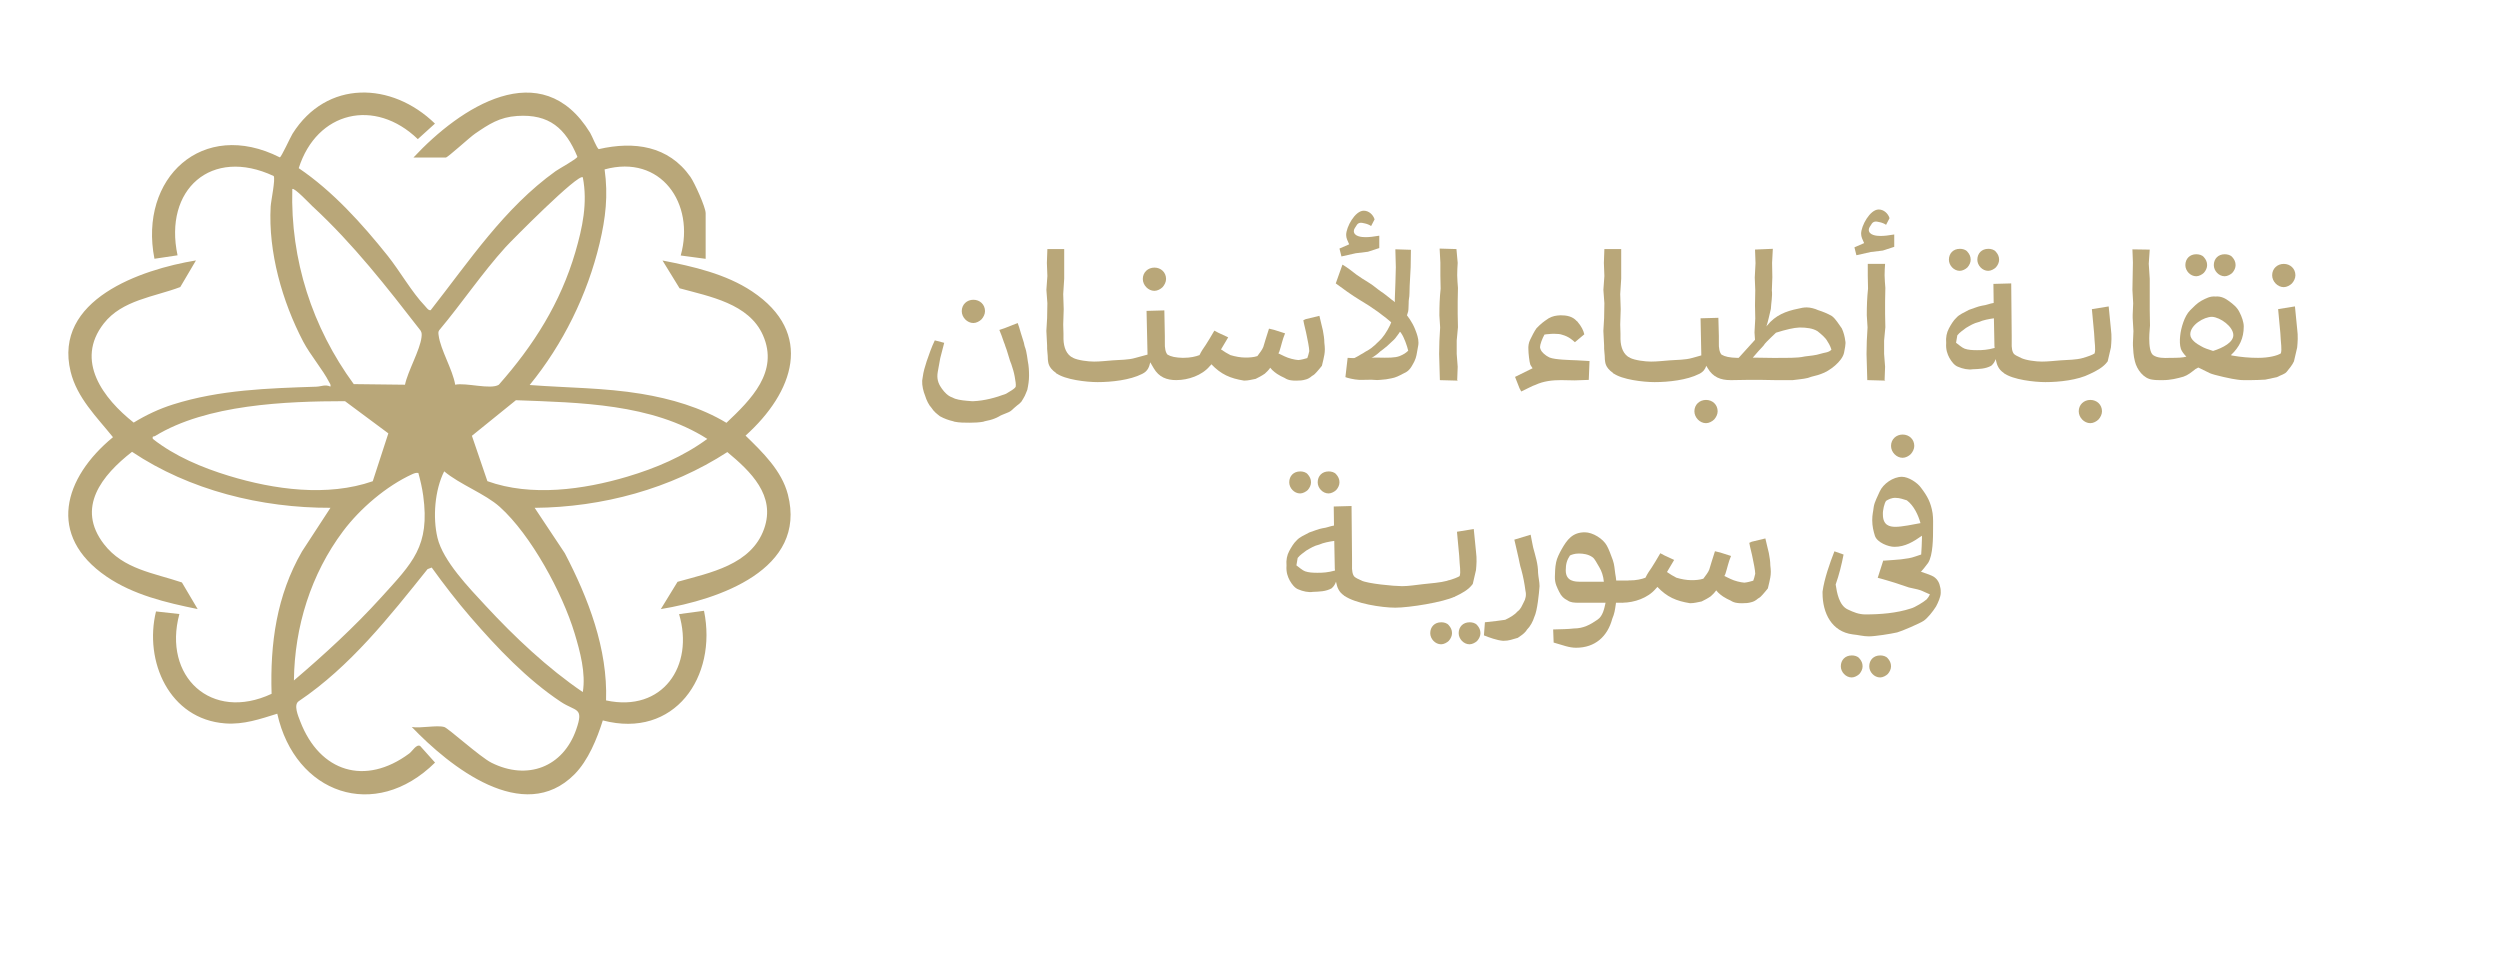
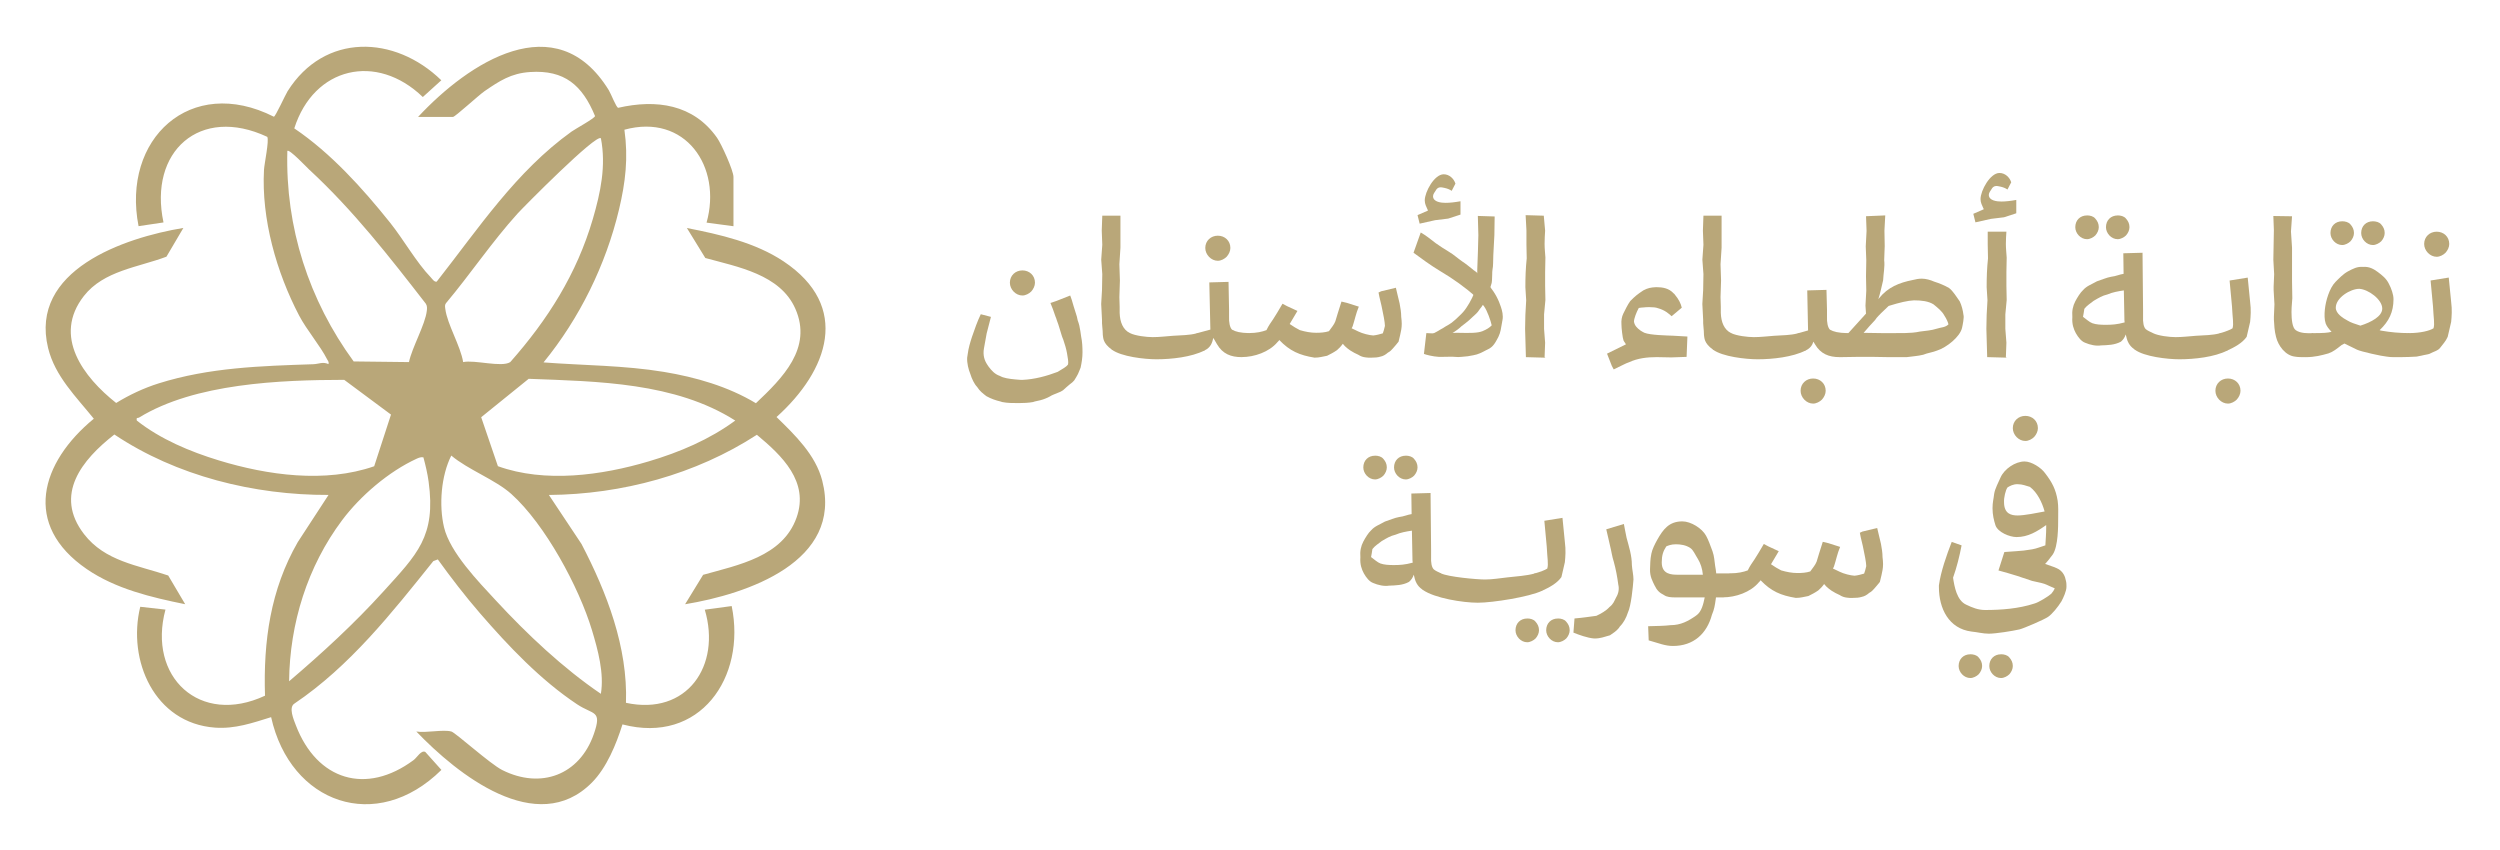
- <svg xmlns="http://www.w3.org/2000/svg" id="Layer_1" version="1.1" viewBox="0 0 863.42 332.86">
+ <svg xmlns="http://www.w3.org/2000/svg" id="Layer_1" version="1.1" viewBox="9 17 800 272">
  <defs>
    <style>
      .st0 {
        fill: #b9a779;
      }
    </style>
  </defs>
  <path class="st0" d="M153.41,251.07c1.38.39,12.44,10.41,16.32,12.35,12.37,6.2,24.73,1.57,29.28-11.48,2.73-7.81-.09-6.07-5.36-9.58-11.68-7.77-21.92-18.57-31.07-29.14-4.71-5.44-9.33-11.45-13.48-17.21l-1.44.55c-13.26,16.55-26.69,33.61-44.44,45.58-1.95,1.23-.25,5.12.48,7.02,6.73,17.49,22.44,22.37,37.66,11.06,1.1-.82,2.42-3.28,3.74-2.6l5.15,5.75c-20.79,20.55-48.34,10.75-54.49-16.88-5.94,1.84-11.56,3.82-17.97,3.35-19.35-1.42-28.11-21.51-23.91-38.67l8.07.9c-5.82,21.55,11.01,37.3,31.85,27.55-.55-17.39,1.73-33.93,10.49-49.15l9.84-15.09c-23.82.08-48.68-6.05-68.53-19.34-10.36,8.07-19.45,19.26-9.69,31.9,6.7,8.68,17.16,9.93,26.92,13.22l5.43,9.19c-10.86-2.2-22.25-4.91-31.48-11.23-20.73-14.19-14.8-34.11,2.24-48.13-5.64-7.01-12.42-13.58-14.63-22.63-6.06-24.88,24.24-35.28,43.29-38.42l-5.42,9.2c-9.02,3.41-20.09,4.47-26.42,12.58-10.09,12.91-.1,25.98,10.33,34.23,4.25-2.61,8.84-4.77,13.61-6.27,16.17-5.09,32.72-5.57,49.49-6.13,1.71-.06,3.05-.88,4.85-.03.19-.74-.18-1.02-.45-1.55-2.18-4.31-6.5-9.33-8.95-13.99-7.24-13.84-12.11-30.92-11.24-46.67.11-1.93,1.71-9.44,1.04-10.52-21.57-10.1-38.05,4.69-33.2,27.39l-7.98,1.19c-5.48-27.86,16.59-48.52,43.3-35.02.5-.03,3.68-7.03,4.39-8.16,11.79-18.74,34.29-17.99,49.19-3.5l-5.92,5.36c-14.82-14.3-34.89-9.62-41.13,10.03,11.7,7.9,21.85,19.16,30.68,30.2,4.24,5.3,8.39,12.69,12.96,17.43.49.51,1.14,1.59,1.93,1.42,13.35-16.99,25.38-35.28,43.17-48.03,1.22-.87,7.44-4.26,7.5-4.97-4.06-9.83-9.74-14.82-20.81-14.08-6.07.4-9.75,2.84-14.53,6.11-1.82,1.24-9.45,8.25-10.1,8.25h-11.18c16.1-17.31,44.2-35.9,61.02-8.55.71,1.15,2.33,5.43,3,5.64,12.19-2.8,24.09-1.17,31.65,9.6,1.38,1.96,5.25,10.46,5.25,12.52v15.77l-8.61-1.15c5.02-17.95-6.85-35.06-26.29-29.73,1.27,9,.35,16.8-1.72,25.51-4.23,17.77-12.64,34.84-24.16,48.95,12.8.98,25.81.93,38.54,3.04,10.22,1.7,20.54,4.67,29.42,10.02,8.48-8.03,18.2-17.61,12.61-30.26-4.85-10.97-18.45-13.36-28.8-16.21l-5.89-9.59c10.55,2.05,21.88,4.64,30.91,10.65,21.7,14.44,14.31,34.96-2.23,49.83,5.88,5.73,12.5,12.1,14.62,20.34,6.7,25.96-24,36.3-43.88,39.57l5.77-9.42c11.21-3.15,25.45-5.81,29.89-18.28,4.11-11.54-4.66-19.85-12.69-26.53-19.59,12.7-43.18,19.06-66.55,19.26l10.42,15.67c8.1,15.51,14.86,33.05,14.24,50.84,19.52,4.22,30.55-11.87,25.22-29.8l8.61-1.16c4.69,22.82-10.17,44.36-34.95,37.87-1.99,6.33-5.05,13.84-9.78,18.61-17.63,17.77-43.17-2.75-56.19-16.34,2.95.54,8.63-.73,11.18,0ZM157.21,132.87c3.69-.8,12.25,1.78,15.06.01,12.03-13.6,21.3-28.24,26.44-45.82,2.47-8.47,4.28-16.97,2.58-25.8-1.36-1.69-24.88,22.1-26.67,24.08-8.2,9.06-15.08,19.35-22.93,28.71-.43.59-.27,1.17-.19,1.82.61,4.88,4.87,11.83,5.71,17ZM108.04,71.37c-.74-.69-6.48-6.78-7.09-6.08-.66,24.47,6.88,47.76,21.22,67.37l17.7.21c.98-4.7,5.21-12,5.71-16.42.09-.82.15-1.54-.32-2.27-11.74-15.13-23.13-29.77-37.2-42.81ZM134.12,149.67l-14.97-11.12c-20.45.03-47.78,1.1-65.63,12.06-.44.27-.98-.19-.74.97,7.58,5.98,17.04,9.94,26.25,12.75,15.6,4.76,34.04,7.33,49.71,1.87l5.38-16.53ZM178.18,138.22l-15.2,12.29,5.35,15.67c15.08,5.44,33.22,2.94,48.3-1.55,9.82-2.92,19.38-6.97,27.65-13.05-19.23-12.22-43.93-12.52-66.1-13.36ZM201.28,239.03c1.08-6.56-.92-13.97-2.85-20.37-4.19-13.85-15-33.87-25.8-43.58-5.08-4.57-13.85-7.76-19.22-12.3-3.25,6.46-4,15.88-2.32,22.95,1.9,8.02,10.98,17.37,16.65,23.49,9.96,10.76,21.44,21.59,33.55,29.81ZM144.5,163.35c-.77-.15-1.44.11-2.13.42-8.95,4.1-18.02,11.86-23.89,19.69-11.09,14.8-16.77,33.03-16.97,51.55,10.5-8.95,20.83-18.42,30.11-28.66,10.86-11.99,16.93-17.65,14.54-35.2-.36-2.63-.98-5.25-1.67-7.8Z" />
  <g>
    <path class="st0" d="M346.94,113.35l4.53-1.79c.26.6.68,1.96,1.11,3.5.26.94.68,2.05,1.02,3.25.09.43.17.77.26,1.2.43,1.11.68,2.22.85,3.42l.26,1.79c.34,1.62.43,3.33.43,5.04s-.26,3.25-.6,4.87c-.26.77-.6,1.37-.85,2.05-.34.6-.68,1.28-1.2,2.05-.34.43-.85.85-1.45,1.28-.68.6-1.45,1.2-2.14,1.88-.51.34-1.02.6-1.54.77-.94.43-1.88.68-2.65,1.2-.51.26-.94.51-1.45.68-1.02.43-2.14.68-3.42.94-.17.09-.34.09-.51.17-1.37.26-3.16.34-4.61.34-1.88,0-3.59,0-5.3-.34-.17-.09-.34-.09-.51-.17-1.45-.34-2.99-.85-4.53-1.71-1.2-.94-2.05-1.54-2.99-2.99-.85-.85-1.71-2.65-2.14-4.1-.6-1.45-1.11-3.5-1.02-5.21.09-.43.09-.77.17-1.11.26-2.05.77-3.67,1.37-5.55.85-2.48,1.71-4.95,2.82-7.26l3.25.85-1.37,5.3-.85,4.7c-.43,2.31.17,4.01,1.11,5.38l.34.51c.94,1.28,2.05,2.48,3.59,2.99.26.17.6.26.94.43,1.54.51,3.5.68,5.81.85h.51c3.84-.17,7.69-1.2,11.27-2.56,1.71-1.11,2.65-1.45,3.33-2.39.17-.85-.09-2.05-.34-3.59-.26-1.45-.68-2.82-1.2-4.36-.17-.34-.26-.68-.43-1.11-.6-1.79-.94-3.33-1.62-5.04-.09-.43-.26-.77-.43-1.2-.51-1.54-1.2-3.42-1.62-4.36l1.79-.6ZM336.18,103.53c2.22,0,4.01,1.62,4.01,3.93,0,1.03-.51,2.05-1.2,2.82-.68.68-1.79,1.28-2.82,1.28-2.14,0-4.01-1.96-4.01-4.1,0-2.31,1.79-3.93,4.01-3.93Z" />
    <path class="st0" d="M364.8,128.89c-2.99-2.14-2.73-3.84-2.9-4.7,0-1.79-.34-3.33-.26-4.87l-.26-5.04.26-4.44.09-5.12-.34-4.61.34-4.78-.17-4.53.17-4.78h5.81v10.25l-.34,5.3.17,5.21-.17,5.3.09,3.08v1.96c.09,2.9,1.02,5.38,3.33,6.49v5.3h-5.81Z" />
    <path class="st0" d="M364.8,123.6h5.81c1.71.85,5.21,1.28,7.26,1.28s4.27-.26,6.49-.43c2.65-.17,5.3-.17,7.52-.77h2.56v5.47c-4.19,2.13-10.59,2.82-15.37,2.82-3.84,0-11.27-.85-14.26-3.07v-5.3Z" />
    <path class="st0" d="M396.32,122.49l-.34-15.12,6.15-.17.17,8.88v2.14c-.09,1.96.26,3.59.94,4.27,1.2.68,2.65,1.03,5.47,1.11v5.89l-2.39,1.79c-3.42,0-6.06-1.03-7.86-4.1-.43-.68-.77-1.37-1.2-2.05-.34,1.45-.77,3.07-2.82,4.01h-2.56v-5.47c.68-.17,2.73-.77,4.44-1.2ZM398.71,92.42c2.22,0,4.01,1.62,4.01,3.93,0,1.02-.51,2.05-1.2,2.82-.68.68-1.79,1.28-2.82,1.28-2.13,0-4.01-1.96-4.01-4.1,0-2.31,1.79-3.93,4.01-3.93Z" />
    <path class="st0" d="M451.07,110.19l4.61-1.11c.34,1.71.85,3.33,1.2,5.04.26,1.37.51,2.9.51,4.27.09.77.17,1.54.17,2.22,0,1.37-.26,2.48-.51,3.59-.17.77-.34,1.45-.51,2.14-.68.77-1.2,1.54-1.79,2.13-.43.51-.94,1.03-1.62,1.37-.77.68-1.54,1.11-2.39,1.28-.85.26-1.79.34-3.08.34-.51,0-1.11,0-1.62-.09-.85-.09-1.62-.34-2.39-.85-.85-.34-1.71-.85-2.56-1.37-.6-.43-1.2-.85-1.71-1.37-.26-.26-.43-.51-.68-.77-.6.85-1.28,1.54-1.88,2.05-1.11.77-2.14,1.28-3.16,1.79-1.45.26-2.48.6-4.01.6-4.78-.77-7.94-2.14-11.27-5.64-.17.26-.43.51-.6.68-2.65,3.16-7.43,4.78-11.45,4.78v-6.49l2.39-1.2c2.39,0,4.19-.43,5.55-.94.68-1.45,1.45-2.48,2.14-3.5.85-1.37,1.79-2.82,2.99-4.95l1.45.77,3.33,1.54c-.94,1.54-1.71,2.9-2.48,4.18,1.11.77,2.22,1.45,3.25,1.96,1.71.51,3.5.85,5.21.85,1.37,0,2.82-.09,4.1-.51.85-1.2,1.62-2.05,2.05-3.16.51-1.62.94-3.25,1.96-6.32l1.79.43,3.76,1.2c-.94,2.22-1.28,4.18-1.96,6.24-.09.17-.17.43-.34.68.77.34,1.45.68,2.13,1.02,1.37.68,3.5,1.2,4.78,1.28,1.02-.09,2.22-.43,3.07-.68.17-.51.51-1.45.68-2.39,0-1.11-.6-4.1-.85-5.21-.26-1.54-.94-3.84-1.2-5.47l.94-.43Z" />
    <path class="st0" d="M489.69,120.01c-.43,2.22-.43,3.16-1.2,4.78-.34.6-.6,1.2-.94,1.71-.51.85-1.11,1.54-1.96,2.05l-1.02.51c-1.28.68-2.56,1.37-4.1,1.62-1.11.26-2.39.43-3.76.51-.68.09-1.45.09-2.31,0-.6-.09-2.14,0-3.59,0h-1.45c-1.79-.09-4.1-.68-4.7-.94l.77-6.66c1.62.09,3.33.17,4.95.17,1.54,0,3.07-.26,4.53-.26h.68c4.01.09,6.15.09,7.77-.51,1.45-.6,2.22-1.11,2.99-1.88-.34-1.54-1.45-4.7-2.39-5.98-.09-.17-.17-.34-.34-.43-.51-.51-.94-1.28-1.45-1.88l-.51-.51c-3.76-3.33-7.69-6.15-12.04-8.71-2.82-1.71-5.64-3.76-8.29-5.72l2.31-6.49c1.62.94,3.16,2.14,4.78,3.42,1.37.94,2.73,1.88,4.19,2.73,1.62.94,2.73,2.05,4.36,3.16,1.2.77,2.05,1.54,3.07,2.31.34.34.77.6,1.11.85.6.51,1.37,1.11,2.05,1.79.43.51.94,1.03,1.28,1.45,1.79,2.13,3.25,4.1,4.27,6.66.17.43.34.85.51,1.37.43,1.28.85,2.82.51,4.44,0,.17-.09.26-.09.43ZM471.24,77.13c-.51-.09-1.02-.26-1.54-.17-.6.09-1.02.51-1.28,1.03-.26.43-.85,1.11-.85,1.79,0,1.88,2.65,2.13,4.01,2.13,1.28,0,2.9-.17,4.78-.51v4.27l-3.93,1.28-4.19.51-4.95,1.11-.68-2.73,3.33-1.45c0-.17-.09-.26-.17-.43-.34-.77-.85-1.71-.85-2.82,0-2.73,3.07-8.37,6.06-8.37,1.79,0,3.25,1.37,3.76,2.99l-1.2,2.31c-.6-.43-1.45-.77-2.31-.94Z" />
    <path class="st0" d="M482.08,92.42l-.17-6.32,5.38.17-.09,5.98-.34,6.41c-.09,1.88,0,3.42-.26,4.61-.09.51-.09,1.02-.09,1.45-.09,1.11,0,1.88-.17,2.82-.34,1.37-1.02,2.73-1.37,4.01-.43,1.54-.85,2.14-1.96,3.76-.17.17-.6.77-.77,1.03-.51.77-1.11,1.28-2.05,2.13-.26.26-.68.6-1.11,1.03-.77.68-1.71,1.37-2.39,1.88-1.37,1.37-3.67,2.73-5.38,3.59-.43.17-1.45.6-3.07,1.37-.43.17-1.54.68-2.65,1.28v-2.99c1.54-.6,3.07-1.37,4.27-2.14.68-.34,1.2-.68,1.71-1.02.68-.34,1.45-.85,1.96-1.2,1.02-.77,1.79-1.54,2.22-1.96.6-.51,1.11-1.11,1.45-1.45,1.28-1.45,2.9-4.27,3.5-6.06.17-.68.43-1.96.6-3.33.43-2.05.43-2.13.43-4.36.09-1.37.34-9.82.34-10.68Z" />
    <path class="st0" d="M503.53,131.46l-6.24-.17-.26-9.05.09-4.44.26-4.7-.26-4.19c0-3.16.09-6.06.43-9.22l-.09-4.44v-4.53l-.26-4.87,5.81.17.43,4.78c-.09,1.37-.17,2.82-.17,4.27s.17,2.9.26,4.36l-.09,4.7v4.27l.09,4.61-.43,4.61v4.61l.34,4.44-.17,4.61.26.17Z" />
    <path class="st0" d="M548.97,124.71l-.26,6.49-4.87.17-4.7-.09c-2.99,0-6.06.34-8.8,1.62-1.11.34-2.56,1.2-4.95,2.31l-.6-1.11-1.54-3.93,6.06-2.99-.51-.77c-.09-.17-.17-.34-.26-.43-.34-.85-.68-4.1-.68-5.21-.09-1.2.09-2.39.6-3.42.68-1.37,1.37-2.82,2.22-4.01,1.62-1.62,2.14-2.05,4.19-3.42,1.45-.77,2.39-.94,4.1-1.03,2.05,0,4.1.34,5.55,1.96.17.09.34.26.43.43,1.2,1.45,1.88,2.73,2.22,4.18l-3.25,2.73c-.85-.77-2.14-1.96-4.36-2.56-.68-.26-1.54-.34-2.56-.34h-.6c-.34,0-.85,0-1.45.09-.51,0-1.02.09-1.54.17-.77,1.37-1.54,3.42-1.54,4.36.17,1.2.94,2.05,2.14,2.9.34.26.77.43,1.2.68,1.96.77,7.09.85,9.23.94l4.53.26Z" />
    <path class="st0" d="M557.17,128.89c-2.99-2.14-2.73-3.84-2.9-4.7,0-1.79-.34-3.33-.26-4.87l-.26-5.04.26-4.44.09-5.12-.34-4.61.34-4.78-.17-4.53.17-4.78h5.81v10.25l-.34,5.3.17,5.21-.17,5.3.09,3.08v1.96c.09,2.9,1.02,5.38,3.33,6.49v5.3h-5.81Z" />
    <path class="st0" d="M557.17,123.6h5.81c1.71.85,5.21,1.28,7.26,1.28s4.27-.26,6.49-.43c2.65-.17,5.3-.17,7.52-.77h2.56v5.47c-4.19,2.13-10.59,2.82-15.37,2.82-3.84,0-11.27-.85-14.26-3.07v-5.3Z" />
    <path class="st0" d="M587.58,122.74l-.26-12.81,6.15-.17.17,6.32v2.14c-.09,1.96.26,3.59.94,4.27,1.2.68,2.65,1.03,5.47,1.11v5.89l-2.39,1.79c-3.42,0-6.06-1.03-7.86-4.1-.17-.26-.34-.51-.51-.85-.34,1.11-1.02,2.13-2.48,2.82h-2.56v-5.47c.51-.17,1.96-.51,3.33-.94ZM589.21,138.12c2.22,0,4.01,1.62,4.01,3.93,0,1.03-.51,2.05-1.2,2.82-.68.68-1.79,1.28-2.82,1.28-2.13,0-4.01-1.96-4.01-4.1,0-2.31,1.79-3.93,4.01-3.93Z" />
    <path class="st0" d="M597.66,124.96l2.39-1.37h.43l5.64-6.23-.17-2.56.26-4.78-.09-4.61.09-5.13-.17-4.44.26-4.95-.17-4.7,6.15-.26-.26,4.87.09,4.95c0,.6-.17,3.67-.17,4.53.26,1.96-.26,4.44-.34,6.41-.51,2.05-.94,4.27-1.54,6.06.09-.09.17-.26.26-.34,2.82-3.5,6.41-4.95,10.76-5.81.94-.26,1.96-.43,2.9-.43,1.28,0,2.82.43,3.93.94,1.62.51,3.33,1.2,4.78,2.05,1.28.94,2.48,2.99,3.42,4.27.6,1.28,1.02,2.82,1.2,4.36.26.68-.26,3.25-.43,4.01-.6,2.99-5.04,6.41-7.94,7.35-1.45.6-3.07.77-4.53,1.37-1.71.43-3.59.51-5.3.77h-5.47l-5.21-.09h-5.13l-5.64.09v-6.32ZM610.13,118.05c-.43.43-.77.85-1.11,1.37-1.11,1.2-2.48,2.65-3.67,4.1h.77l5.98.09h1.79c3.07-.09,6.41.17,9.48-.51,1.96-.26,3.59-.34,5.47-.94,1.28-.43,2.65-.34,3.67-1.37-.09-.43-.51-1.62-1.37-2.9-.68-1.28-2.05-2.39-3.42-3.5-1.62-1.02-3.84-1.28-6.24-1.28-2.05.09-4.53.68-8.11,1.79-1.02,1.03-2.22,2.05-3.25,3.16Z" />
    <path class="st0" d="M649.09,76.71c-.51-.09-1.02-.26-1.54-.17-.6.09-1.02.51-1.28,1.02-.26.43-.85,1.11-.85,1.79,0,1.88,2.65,2.14,4.01,2.14,1.28,0,2.9-.17,4.78-.51v4.27l-3.93,1.28-4.19.51-4.95,1.11-.68-2.73,3.33-1.45c0-.17-.09-.26-.17-.43-.34-.77-.85-1.71-.85-2.82,0-2.73,3.07-8.37,6.06-8.37,1.79,0,3.25,1.37,3.76,2.99l-1.2,2.31c-.6-.43-1.45-.77-2.31-.94ZM651.05,91.14c-.09,1.28-.17,2.56-.17,3.93,0,1.45.17,2.9.26,4.36l-.09,4.7v4.27l.09,4.61-.43,4.61v4.61l.34,4.44-.17,4.61.26.17-6.24-.17-.26-9.05.09-4.44.26-4.7-.26-4.19c0-3.16.09-6.06.43-9.22l-.09-4.44v-4.1h5.98Z" />
    <path class="st0" d="M692.14,128.89c-1.2-.85-1.54-1.37-1.96-2.05-.6-1.03-.68-1.88-.94-2.82-.34,1.02-.85,1.71-1.54,2.31-2.05,1.11-4.27,1.11-6.41,1.2-1.45.26-3.5-.17-5.04-.85-1.2-.43-2.22-1.71-2.99-3.08-.68-1.28-1.28-2.82-1.11-5.13-.17-1.96.17-3.59.94-5.04.68-1.28,1.62-2.82,2.48-3.59,1.2-1.37,2.65-1.79,4.44-2.82,1.62-.51,3.07-1.2,4.53-1.45,1.54-.17,2.73-.77,4.01-.94l-.09-6.58,6.15-.17.17,18.19v2.14c-.09,1.96.17,3.42.85,4.1.6.51,1.28.77,2.31,1.28v5.3h-5.81ZM676.85,85.93c.94,0,2.05.26,2.65,1.03.68.77,1.11,1.62,1.11,2.73,0,.94-.43,1.88-1.11,2.65-.6.6-1.71,1.2-2.65,1.2-2.05,0-3.76-1.88-3.76-3.84,0-2.22,1.54-3.76,3.76-3.76ZM688.89,120.18c-.09-.51-.09-1.02-.09-1.54l-.17-8.71c-1.79.26-3.67.6-5.21,1.28-1.79.43-2.82,1.11-4.44,2.05-.94.77-2.14,1.45-2.99,2.56-.09.6-.34,2.22-.43,2.56.94.68,2.05,1.71,2.99,2.05,1.2.43,2.73.51,4.27.51,1.88,0,3.59-.09,6.06-.77ZM686.67,85.93c.94,0,2.05.26,2.65,1.03.68.77,1.11,1.62,1.11,2.73,0,.94-.43,1.88-1.11,2.65-.6.6-1.71,1.2-2.65,1.2-2.05,0-3.76-1.88-3.76-3.84,0-2.22,1.54-3.76,3.76-3.76Z" />
    <path class="st0" d="M692.14,123.6h5.81c1.71.85,5.21,1.28,7.26,1.28s4.27-.26,6.49-.43c2.65-.17,5.3-.17,7.52-.77h2.56v5.47c-4.19,2.13-10.59,2.82-15.37,2.82-3.84,0-11.27-.85-14.26-3.07v-5.3Z" />
    <path class="st0" d="M721.95,138.12c2.22,0,4.01,1.62,4.01,3.93,0,1.03-.51,2.05-1.2,2.82-.68.68-1.79,1.28-2.82,1.28-2.14,0-4.01-1.96-4.01-4.1,0-2.31,1.79-3.93,4.01-3.93ZM728.27,105.83l.77,7.77c.34,2.56.17,4.61,0,6.41-.43,2.13-.85,3.42-1.11,4.78-1.45,2.05-3.93,3.33-6.15,4.36h-2.56v-5.47c2.05-.6,3.42-1.11,4.19-1.62.43-1.54,0-3.16-.17-7l-.77-8.29,5.81-.94Z" />
    <path class="st0" d="M742.28,116.85c0,2.39.26,5.04,1.37,5.81,1.45,1.03,3.84,1.03,5.55.94v6.32l-2.39,1.37c-1.37,0-2.48,0-3.42-.17-3.07-.34-5.38-3.5-6.06-6.32-.51-1.88-.6-4.01-.68-5.47v-1.02l.17-3.93-.26-4.61v-1.02l.17-4.01-.26-4.61.17-9.48-.17-4.53,5.98.09-.34,4.87.34,5.21v10.76l.09,5.38c0,.68-.26,2.48-.26,4.44Z" />
    <path class="st0" d="M755.1,123.17c-.77-.77-1.54-1.71-1.88-2.65-.43-1.28-.43-2.9-.26-4.53.26-2.65,1.45-6.83,3.42-8.8,1.11-1.11,2.39-2.48,3.93-3.33,1.62-.85,2.99-1.62,4.87-1.45,1.96-.17,3.42.68,4.7,1.62,1.37,1.03,2.73,2.05,3.59,3.84.77,1.45,1.45,3.42,1.45,4.87,0,4.1-1.45,7.09-4.44,9.91.26.09.43.17.6.17,2.9.51,5.81.77,8.8.77v6.49l-2.39,1.2c-1.45,0-3.42.09-4.78-.17-1.37-.09-8.29-1.62-9.48-2.22-1.45-.68-2.73-1.37-4.01-1.96l-.94.51c-1.54,1.2-2.65,2.13-4.19,2.65-2.13.6-4.36,1.2-7.26,1.2v-6.58l2.39-1.11c3.25,0,4.7-.09,5.89-.43ZM758.51,87.81c.94,0,2.05.26,2.65,1.02.68.77,1.11,1.62,1.11,2.73,0,.94-.43,1.88-1.11,2.65-.6.6-1.71,1.2-2.65,1.2-2.05,0-3.76-1.88-3.76-3.84,0-2.22,1.54-3.76,3.76-3.76ZM764.32,121.21c3.5-1.11,7-2.99,7-5.47,0-2.9-4.44-6.15-7.35-6.32-2.82,0-7.52,2.82-7.52,6.06,0,1.88,2.31,3.33,3.76,4.1.94.6,2.48,1.11,4.1,1.62ZM768.34,87.81c.94,0,2.05.26,2.65,1.02.68.77,1.11,1.62,1.11,2.73,0,.94-.43,1.88-1.11,2.65-.6.6-1.71,1.2-2.65,1.2-2.05,0-3.76-1.88-3.76-3.84,0-2.22,1.54-3.76,3.76-3.76Z" />
    <path class="st0" d="M792.6,105.83l.77,7.77c.34,2.56.17,4.61,0,6.41-.43,2.13-.85,3.42-1.11,4.78-.6,1.37-1.62,2.48-2.48,3.59-.68.85-1.96,1.11-3.42,1.88-1.11.26-2.56.51-4.01.85-1.54.09-3.5.17-4.87.17v-6.15l2.39-1.54c3.76,0,6.66-.77,7.86-1.54.43-1.54,0-3.16-.17-7l-.77-8.29,5.81-.94ZM788.75,91.14c2.22,0,4.01,1.62,4.01,3.93,0,1.03-.51,2.05-1.2,2.82-.68.68-1.79,1.28-2.82,1.28-2.13,0-4.01-1.96-4.01-4.1,0-2.31,1.79-3.93,4.01-3.93Z" />
    <path class="st0" d="M464.31,205.77c-1.2-.85-1.54-1.37-1.96-2.05-.6-1.03-.68-1.88-.94-2.82-.34,1.02-.85,1.71-1.54,2.31-2.05,1.11-4.27,1.11-6.41,1.2-1.45.26-3.5-.17-5.04-.85-1.2-.43-2.22-1.71-2.99-3.08-.68-1.28-1.28-2.82-1.11-5.13-.17-1.96.17-3.59.94-5.04.68-1.28,1.62-2.82,2.48-3.59,1.2-1.37,2.65-1.79,4.44-2.82,1.62-.51,3.07-1.2,4.53-1.45,1.54-.17,2.73-.77,4.01-.94l-.09-6.58,6.15-.17.17,18.19v2.14c-.09,1.96.17,3.42.85,4.1.6.51,1.28.77,2.31,1.28v5.3h-5.81ZM449.02,162.81c.94,0,2.05.26,2.65,1.03.68.77,1.11,1.62,1.11,2.73,0,.94-.43,1.88-1.11,2.65-.6.6-1.71,1.2-2.65,1.2-2.05,0-3.76-1.88-3.76-3.84,0-2.22,1.54-3.76,3.76-3.76ZM461.07,197.06c-.09-.51-.09-1.02-.09-1.54l-.17-8.71c-1.79.26-3.67.6-5.21,1.28-1.79.43-2.82,1.11-4.44,2.05-.94.77-2.14,1.45-2.99,2.56-.09.6-.34,2.22-.43,2.56.94.68,2.05,1.71,2.99,2.05,1.2.43,2.73.51,4.27.51,1.88,0,3.59-.09,6.06-.77ZM458.85,162.81c.94,0,2.05.26,2.65,1.03.68.77,1.11,1.62,1.11,2.73,0,.94-.43,1.88-1.11,2.65-.6.6-1.71,1.2-2.65,1.2-2.05,0-3.76-1.88-3.76-3.84,0-2.22,1.54-3.76,3.76-3.76Z" />
    <path class="st0" d="M464.32,200.48h5.81c2.22,1.11,11.36,1.96,14.09,1.96,2.39,0,4.78-.43,7.17-.68,2.99-.34,5.98-.51,8.54-1.2h2.56v5.47c-4.01,1.96-15.8,3.84-20.58,3.84s-13.84-1.45-17.6-4.1v-5.3Z" />
    <path class="st0" d="M497.72,214.91c.94,0,2.05.26,2.65,1.03.68.77,1.11,1.62,1.11,2.73,0,.94-.43,1.88-1.11,2.65-.6.6-1.71,1.2-2.65,1.2-2.05,0-3.76-1.88-3.76-3.84,0-2.22,1.54-3.76,3.76-3.76ZM508.99,182.71l.77,7.77c.34,2.56.17,4.61,0,6.41-.43,2.13-.85,3.42-1.11,4.78-1.45,2.05-3.93,3.33-6.15,4.36h-2.56v-5.47c2.05-.6,3.42-1.11,4.19-1.62.43-1.54,0-3.16-.17-7l-.77-8.29,5.81-.94ZM507.54,214.91c.94,0,2.05.26,2.65,1.03.68.77,1.11,1.62,1.11,2.73,0,.94-.43,1.88-1.11,2.65-.6.6-1.71,1.2-2.65,1.2-2.05,0-3.76-1.88-3.76-3.84,0-2.22,1.54-3.76,3.76-3.76Z" />
    <path class="st0" d="M523,186.38l5.64-1.71c.26,1.54.51,2.56.85,4.36.77,2.91,1.71,5.72,1.71,8.8.09,1.45.51,3.16.51,4.61-.17,2.39-.77,8.54-1.79,10.59-.51,1.62-1.37,3.25-2.56,4.44-.09.17-.26.34-.34.51-.85,1.03-1.71,1.54-2.82,2.31-1.96.51-2.9,1.03-5.04,1.03-2.22-.17-4.95-1.2-6.66-1.88l.34-4.53c2.99-.26,5.04-.6,7-.85,1.45-.68,3.16-1.62,4.19-2.82,1.28-.94,1.54-1.96,2.14-3.08.77-1.28,1.02-2.73.68-4.1-.34-2.56-.77-4.87-1.45-7.35-.51-1.45-.77-3.5-1.2-5.13-.34-1.28-.51-2.48-1.2-5.21Z" />
    <path class="st0" d="M545.21,208.17c-1.54,0-2.82-.09-3.76-.77-1.37-.68-2.22-1.45-2.99-3.07-.6-1.28-1.54-2.82-1.45-5.21.09-1.45,0-2.91.43-4.95.26-1.37,1.11-3.07,1.88-4.44,1.88-3.33,3.76-5.89,8.03-5.89,2.73,0,6.32,2.22,7.6,4.61.77,1.37,1.37,3.16,2.05,4.95.6,1.71.6,3.07.85,4.7.17.85.26,1.62.34,2.39h4.53v6.06l-2.39,1.62h-2.22c0,.26-.09.43-.09.68-.26,1.79-.43,3.08-1.2,4.87-1.62,6.06-5.89,9.99-12.47,9.99-2.48,0-4.44-.85-7.77-1.79l-.17-4.53c3.07-.09,5.13-.09,7.17-.34,3.25,0,5.64-1.28,8.2-3.08,1.79-1.2,2.31-3.84,2.73-5.81h-9.31ZM545.89,200.91h8.03c-.17-1.96-.77-3.67-1.54-4.95-1.02-1.62-1.54-2.99-2.48-3.59-1.37-.94-3.08-1.2-4.61-1.2s-2.56.43-3.08.68c-1.02,1.54-1.45,2.9-1.45,5.13,0,3.84,3.16,3.93,5.13,3.93Z" />
    <path class="st0" d="M605.09,187.07l4.61-1.11c.34,1.71.85,3.33,1.2,5.04.26,1.37.51,2.9.51,4.27.09.77.17,1.54.17,2.22,0,1.37-.26,2.48-.51,3.59-.17.77-.34,1.45-.51,2.14-.68.77-1.2,1.54-1.79,2.13-.43.51-.94,1.03-1.62,1.37-.77.68-1.54,1.11-2.39,1.28-.85.26-1.79.34-3.08.34-.51,0-1.11,0-1.62-.09-.85-.09-1.62-.34-2.39-.85-.85-.34-1.71-.85-2.56-1.37-.6-.43-1.2-.85-1.71-1.37-.26-.26-.43-.51-.68-.77-.6.85-1.28,1.54-1.88,2.05-1.11.77-2.14,1.28-3.16,1.79-1.45.26-2.48.6-4.01.6-4.78-.77-7.94-2.14-11.27-5.64-.17.26-.43.51-.6.68-2.65,3.16-7.43,4.78-11.45,4.78v-6.49l2.39-1.2c2.39,0,4.19-.43,5.55-.94.68-1.45,1.45-2.48,2.14-3.5.85-1.37,1.79-2.82,2.99-4.95l1.45.77,3.33,1.54c-.94,1.54-1.71,2.9-2.48,4.18,1.11.77,2.22,1.45,3.25,1.96,1.71.51,3.5.85,5.21.85,1.37,0,2.82-.09,4.1-.51.85-1.2,1.62-2.05,2.05-3.16.51-1.62.94-3.25,1.96-6.32l1.79.43,3.76,1.2c-.94,2.22-1.28,4.18-1.96,6.24-.09.17-.17.43-.34.68.77.34,1.45.68,2.13,1.02,1.37.68,3.5,1.2,4.78,1.28,1.02-.09,2.22-.43,3.07-.68.17-.51.51-1.45.68-2.39,0-1.11-.6-4.1-.85-5.21-.26-1.54-.94-3.84-1.2-5.47l.94-.43Z" />
    <path class="st0" d="M650.37,193.65l5.89,1.62c.26.09.68.17,1.2.34,2.9.85,9.14,2.73,10.42,3.59,1.37.94,1.96,2.22,2.22,3.67.17.6.17,1.28.17,1.88,0,1.37-.94,3.42-1.62,4.7-1.11,1.79-2.99,4.1-4.27,4.95-1.2.85-7.77,3.67-9.14,4.01-2.22.51-7.6,1.37-9.82,1.37-1.88,0-3.67-.51-5.55-.68-7.26-.94-10.42-7.35-10.42-14.26v-.51c.6-4.44,2.48-9.74,4.1-13.92l3.16,1.11c-.68,3.5-1.54,7-2.73,10.34.43,2.9,1.2,7.26,4.19,8.63,1.96.94,3.84,1.71,6.06,1.71,5.21,0,10.76-.43,15.72-2.05,1.37-.34,4.53-2.31,5.47-3.16.51-.6.85-1.11,1.11-1.71-1.11-.43-2.56-1.2-3.33-1.45-1.28-.43-2.65-.6-3.93-.94l-.77-.26c-1.37-.43-2.73-.94-4.1-1.37-1.96-.6-3.93-1.2-5.89-1.71l1.88-5.89ZM639.52,226.36c.94,0,2.05.26,2.65,1.03.68.77,1.11,1.62,1.11,2.73,0,.94-.43,1.88-1.11,2.65-.6.6-1.71,1.2-2.65,1.2-2.05,0-3.76-1.88-3.76-3.84,0-2.22,1.54-3.76,3.76-3.76ZM649.34,226.36c.94,0,2.05.26,2.65,1.03.68.77,1.11,1.62,1.11,2.73,0,.94-.43,1.88-1.11,2.65-.6.6-1.71,1.2-2.65,1.2-2.05,0-3.76-1.88-3.76-3.84,0-2.22,1.54-3.76,3.76-3.76Z" />
    <path class="st0" d="M650.37,193.65c1.28-.09,2.48-.17,3.67-.26,1.71-.09,3.25-.26,5.21-.6,1.54-.26,2.82-.85,4.27-1.28.09-1.88.26-3.67.26-5.64v-.85c-2.9,2.05-5.81,3.84-9.48,3.84-2.22,0-5.98-1.54-6.75-3.76-.51-1.62-.94-3.33-.94-5.47,0-1.96.34-2.9.51-4.53.26-1.79,1.45-3.84,2.05-5.3,1.2-2.73,4.7-5.13,7.69-5.13,2.22,0,5.3,1.96,6.58,3.76,2.22,2.9,3.42,5.13,4.01,8.8.26,1.71.17,3.76.17,5.3,0,3.08,0,9.22-1.71,11.87-.43.6-2.31,3.08-2.9,3.42-.94.94-2.31,1.45-4.01,2.13-.68.17-1.45.34-2.39.51l-6.24-6.83ZM663.27,180.66c-.77-2.82-2.31-6.06-4.7-7.86-1.2-.34-2.39-.85-3.84-.85-1.45-.09-2.65.6-3.33,1.03-.6.77-1.2,3.33-1.11,4.7,0,3.76,2.31,4.27,4.36,4.27,2.22,0,6.32-.85,8.63-1.28ZM657.12,150.08c2.22,0,4.01,1.62,4.01,3.93,0,1.02-.51,2.05-1.2,2.82-.68.68-1.79,1.28-2.82,1.28-2.14,0-4.01-1.96-4.01-4.1,0-2.31,1.79-3.93,4.01-3.93Z" />
  </g>
</svg>
